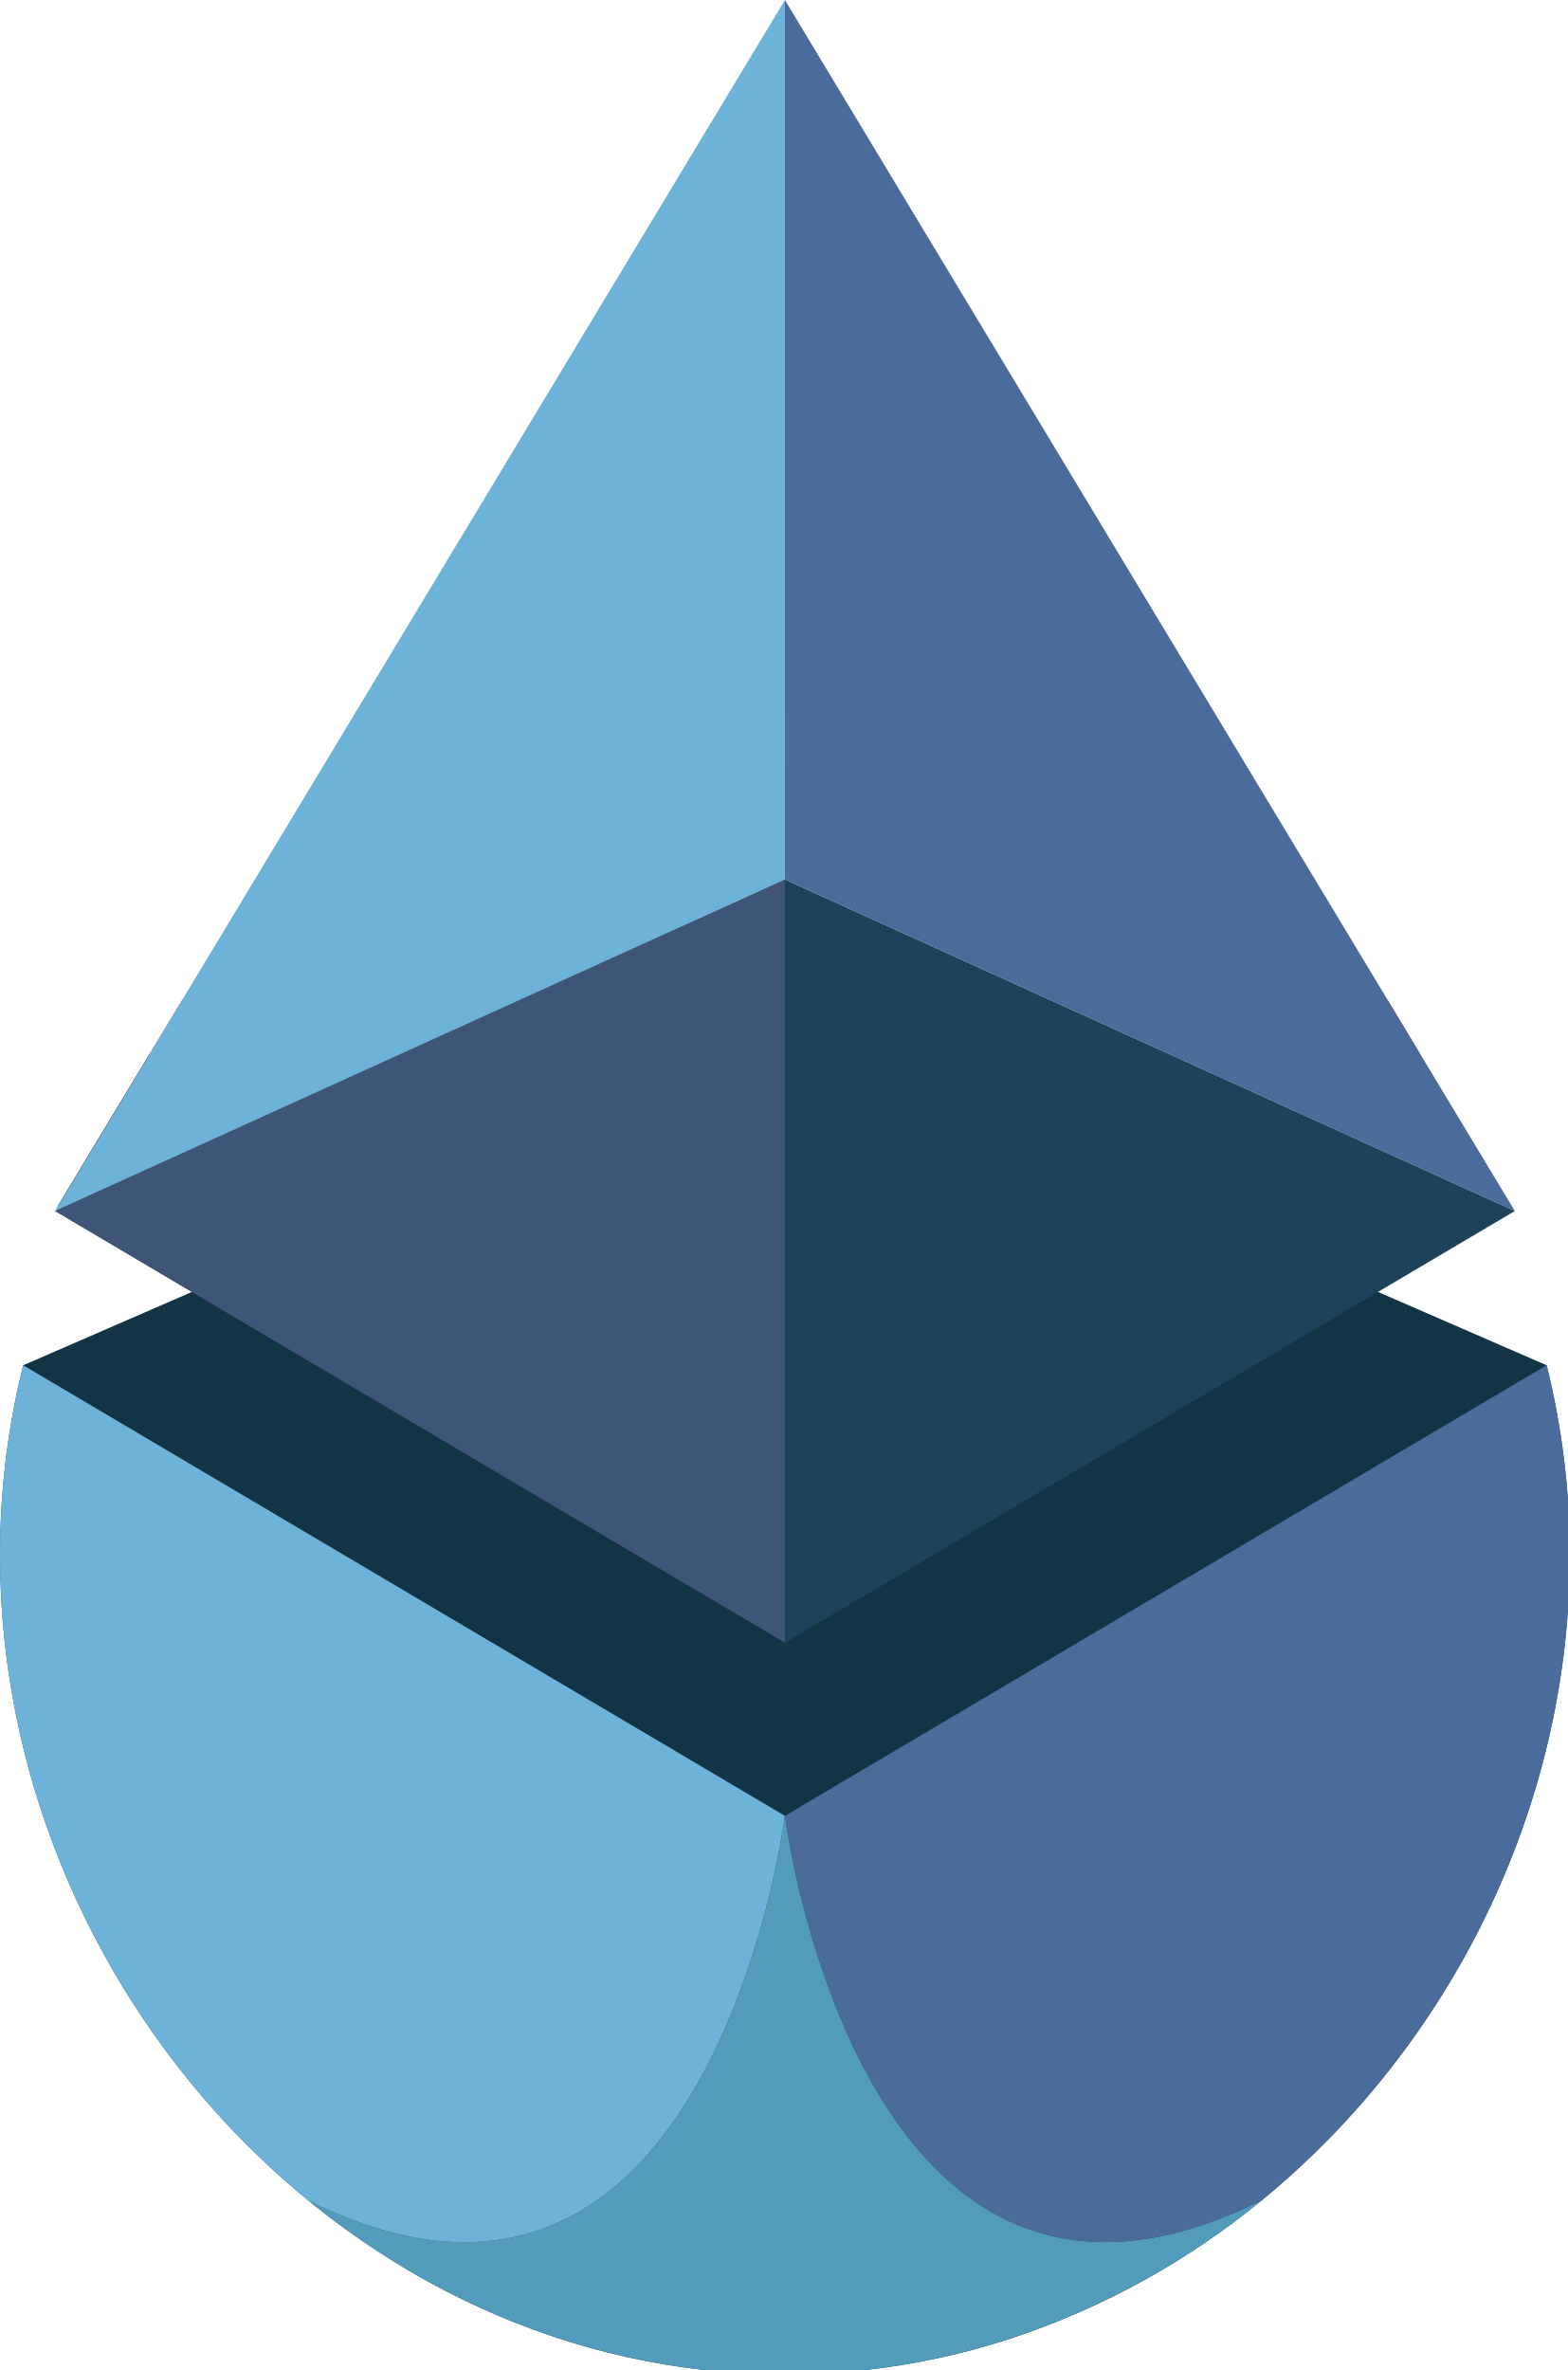
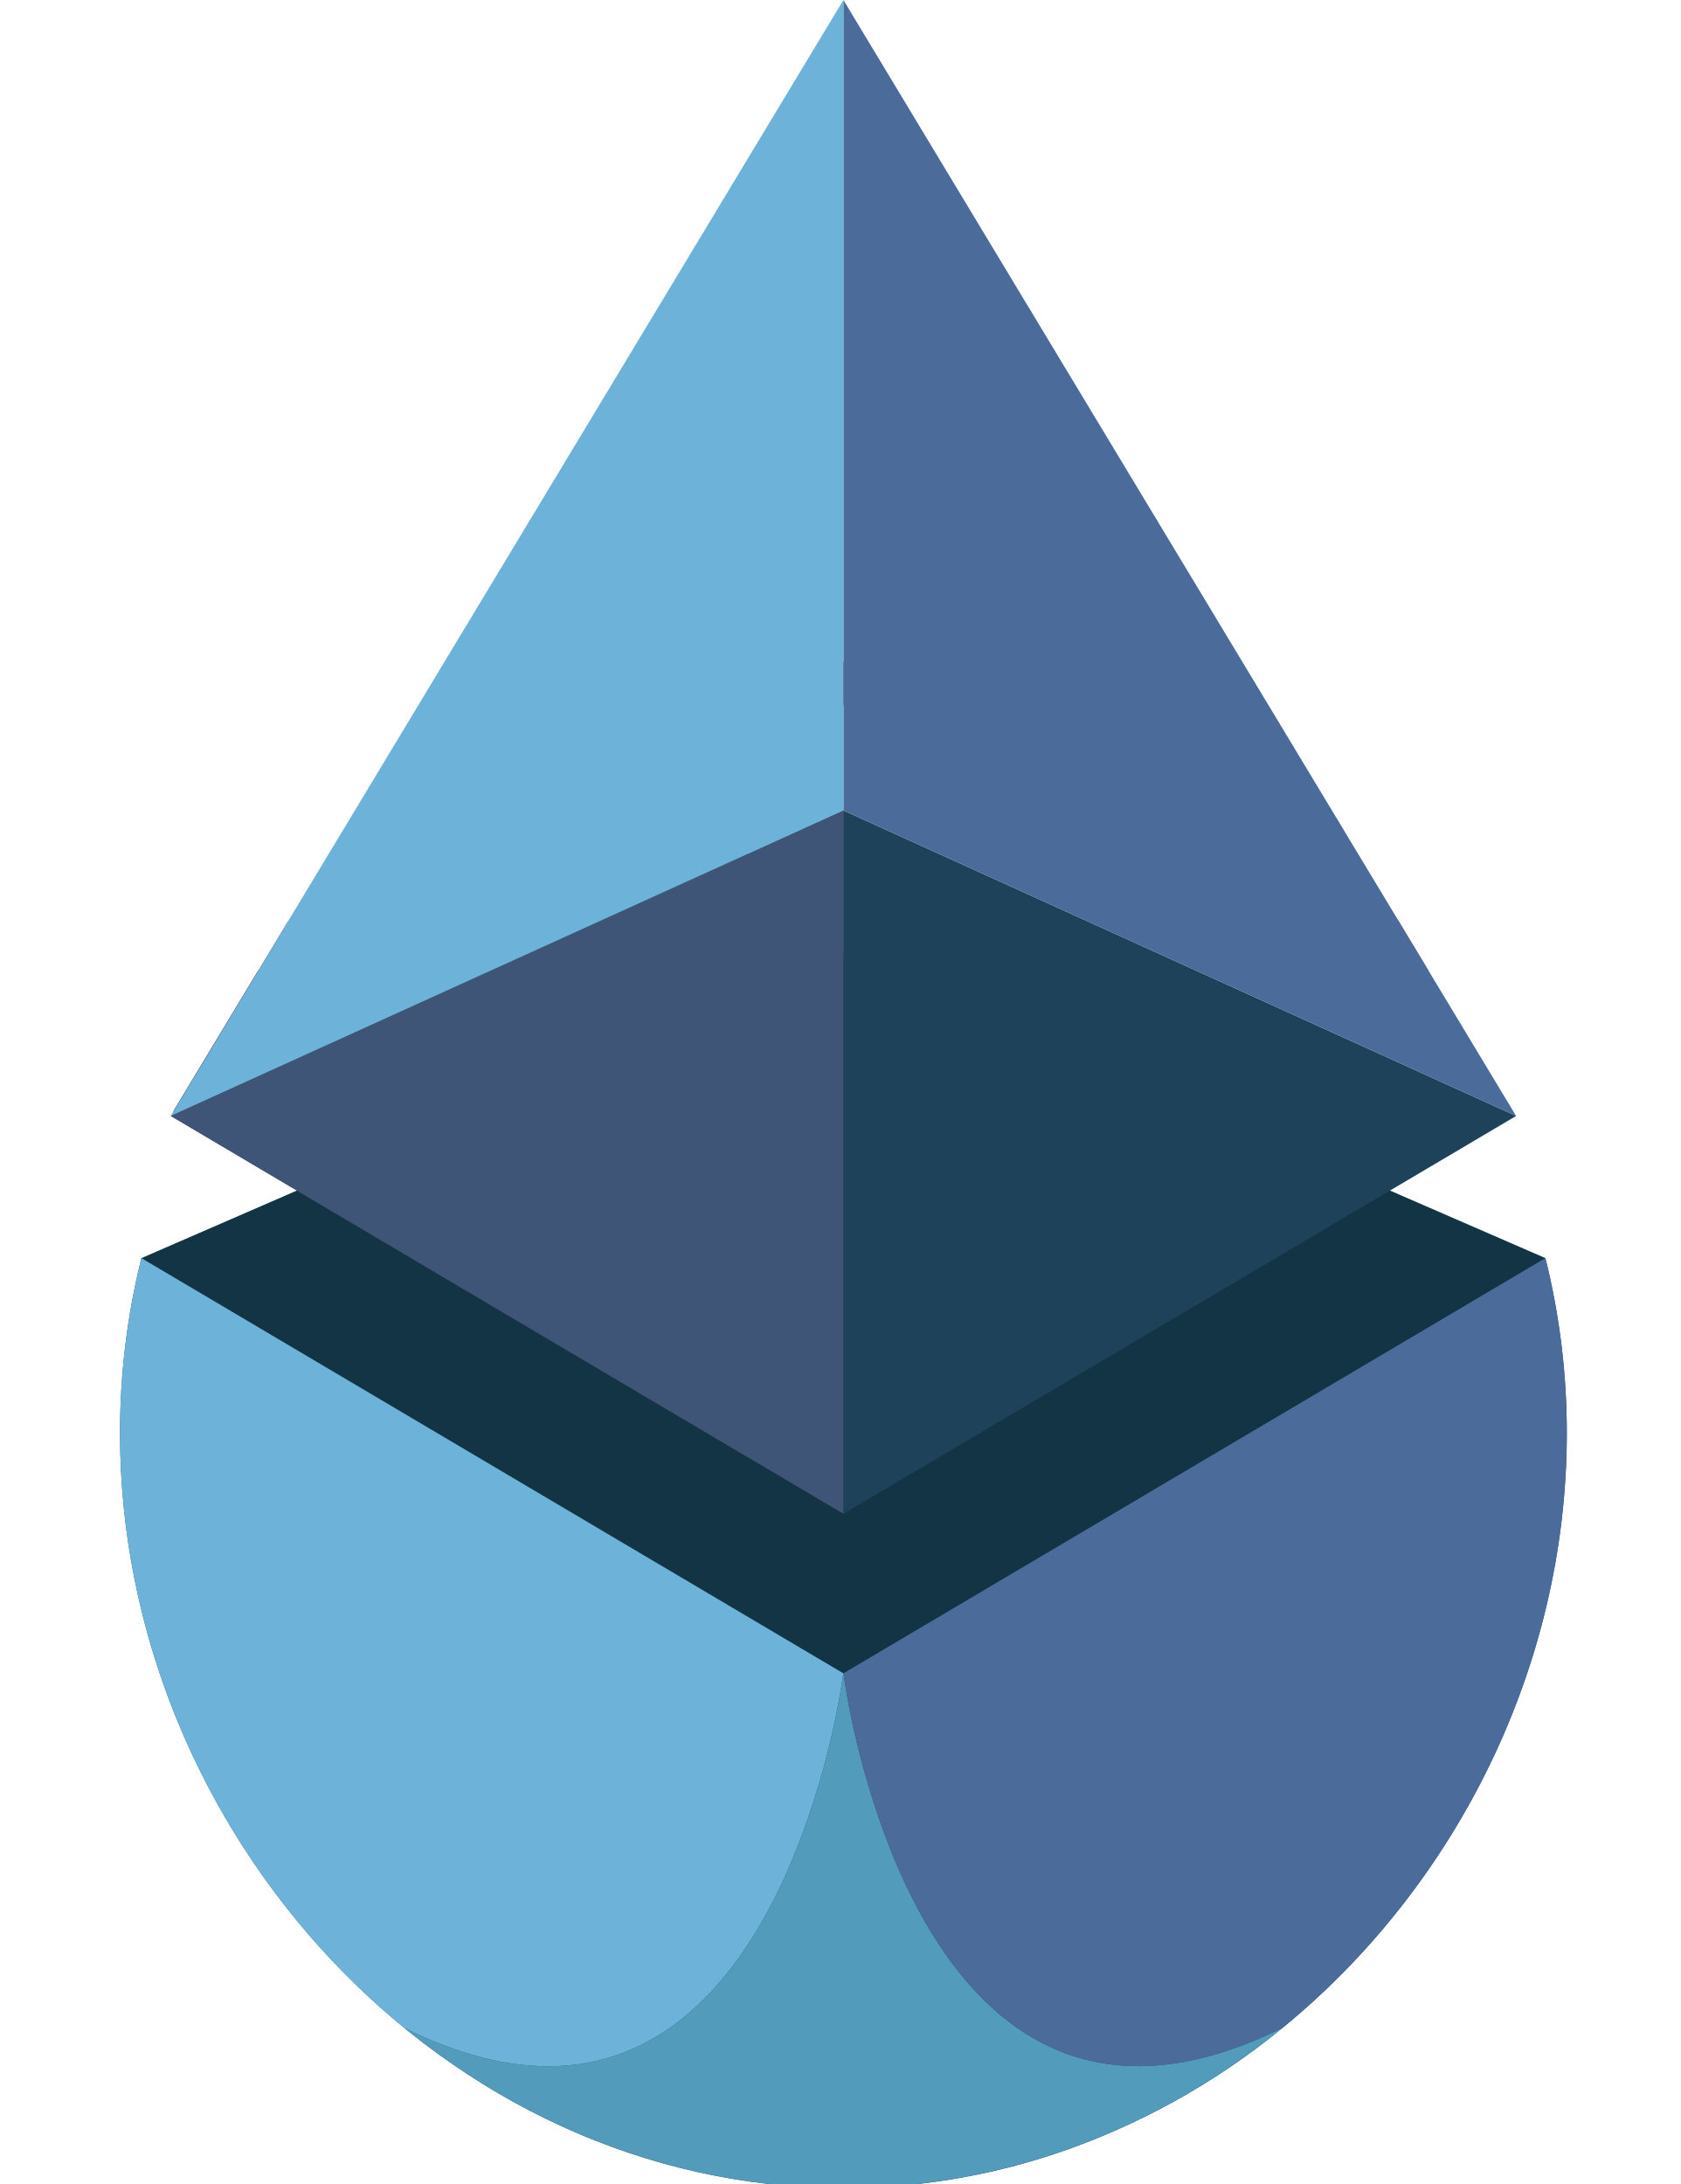
- <svg xmlns="http://www.w3.org/2000/svg" height="455" width="301" viewBox="0 0 301 455">
+ <svg xmlns="http://www.w3.org/2000/svg" viewBox="0 0 350 455">
  <defs>
    <style>.cls-5{fill:#4b6b9a}.cls-8{fill:#6db2d8}.cls-9{fill:#335f8a}</style>
  </defs>
-   <g>
+   <g transform="translate(25, 0)">
    <g>
      <path fill="#133444" d="M4.45 262.11l10.93-4.75 135.31-58.82 146.24 63.57-54.95 113.43-134.33 19-101-109-2.2-23.43z" />
      <path d="M266.51 192.16a150.43 150.43 0 00-95.82-53q-1.2-.17-2.4-.3a152.36 152.36 0 00-35.2 0q-1.2.14-2.4.3a150.43 150.43 0 00-95.82 53l-6.08 10.08L18.66 219l-7.41 12.31c-.14.33-.28.67-.41 1l-.09.23 16.35 9.67 103.6 61.28 20 11.83V168.85l-20 9.08V156l20-9.09 20 9.09 101.9 46.28z" fill="#c42370" />
      <path d="M301.38 298.56c0 48.78-23.18 94.42-59.12 123.84a149.45 149.45 0 01-47.64 26.37 139.51 139.51 0 01-43.93 7.1C67.47 455.87 0 381.78 0 298.56a150.49 150.49 0 014.45-36.45l146.24 86.51 146.24-86.51a150.49 150.49 0 014.45 36.45z" fill="#1c4d6b" />
      <path d="M133.09 138.89l17.6 7.99-20 9.09V137.8l2.4 1.09zM130.69 177.93l20-9.08v146.53l-20-11.83V177.93z" />
      <path fill="#1d4259" d="M150.69 168.85v146.53l140.13-82.89-140.13-63.64z" />
      <path class="cls-5" d="M150.69 0v168.85l140.13 63.64L150.69 0z" />
      <path d="M150.69 168.85v146.53l-20-11.83-119.95-71-.18-.11.27-.12c.13-.33.27-.67.41-1l17.53-29.09L130.69 156v22z" fill="#343535" />
      <path fill="#3e5578" d="M150.69 168.85v146.53l-20-11.83L10.74 232.6l-.18-.11.27-.12 119.86-54.44 20-9.08z" />
      <path class="cls-8" d="M150.69 0v168.85L10.56 232.49 150.69 0z" />
      <path class="cls-9" d="M94 443.85c2.09.92 4.21 1.79 6.34 2.61q-3.26-1.23-6.34-2.61zM100.29 446.46c2.14.82 4.29 1.59 6.47 2.31q-3.27-1.07-6.47-2.31zM112.33 450.49c1.66.47 3.33.92 5 1.33q-2.51-.62-5-1.33z" />
      <path class="cls-8" d="M4.45 262.11l146.24 86.51A167.48 167.48 0 01140.22 387c-11.7 28.28-35.34 58.19-81.08 35.44C23.18 393 0 347.34 0 298.56a150.49 150.49 0 014.45-36.45z" />
      <path d="M242.24 422.41l-.36.29c-.76.62-1.52 1.23-2.29 1.83l-.2.16q-1.25 1-2.52 1.92c-.91.68-1.83 1.36-2.76 2s-1.86 1.31-2.8 1.95-1.66 1.12-2.49 1.66l-.46.3c-.88.57-1.76 1.13-2.64 1.67a2.63 2.63 0 01-.33.2c-.91.57-1.82 1.12-2.74 1.65s-2 1.15-3 1.7-2 1.08-3 1.6l-.11.06c-1 .52-2 1-3 1.52s-2 1-3.08 1.49-2.08 1-3.12 1.42c-2.09.92-4.21 1.79-6.34 2.61s-4.29 1.59-6.47 2.31c-.87.29-1.74.57-2.62.84s-2 .6-2.95.88c-1.66.47-3.33.92-5 1.33-.63.16-1.27.31-1.91.45l-1.07.25c-.89.2-1.78.39-2.68.57s-1.64.33-2.47.48-1.51.28-2.27.4-1.68.27-2.52.39c-.41.07-.82.13-1.24.18l-1.89.25-1.05.13c-.69.09-1.39.16-2.09.23-.86.09-1.71.17-2.57.24-.67.05-1.34.11-2 .15s-1.16.08-1.75.1h-.08c-.68 0-1.36.08-2 .1-.94 0-1.89.07-2.84.09s-1.9 0-2.86 0h-2.86c-.95 0-1.9 0-2.84-.09-.69 0-1.37-.06-2.05-.1h-.08c-.59 0-1.17-.06-1.75-.1s-1.34-.1-2-.15c-.86-.07-1.71-.15-2.57-.24-.7-.07-1.4-.14-2.09-.23l-1-.13c-.63-.07-1.26-.16-1.89-.25-.42 0-.83-.11-1.24-.18q-1.27-.18-2.52-.39c-.76-.12-1.52-.26-2.27-.4s-1.65-.31-2.47-.48-1.79-.37-2.68-.57l-1.07-.25c-.64-.14-1.28-.29-1.91-.45-1.68-.41-3.35-.86-5-1.33l-3-.88a146.194 146.194 0 01-9.09-3.15c-2.14-.82-4.29-1.67-6.29-2.59-1-.46-2.08-.94-3.12-1.42s-2.06-1-3.08-1.49-2-1-3-1.52l-.11-.06c-1-.52-2-1.06-3-1.6s-2-1.12-3-1.7S76.9 435 76 434.41l-.33-.2c-.88-.54-1.76-1.1-2.64-1.67l-.46-.3a155.645 155.645 0 01-5.29-3.61c-.92-.66-1.85-1.34-2.76-2s-1.69-1.27-2.52-1.92l-.2-.16c-.77-.6-1.53-1.21-2.29-1.83l-.36-.29c45.74 22.75 69.38-7.16 81.08-35.44a167.48 167.48 0 0010.47-38.35A167.47 167.47 0 00161.16 387c11.7 28.25 35.34 58.16 81.08 35.41z" fill="#529bba" />
      <path class="cls-9" d="M184 451.82c1.68-.41 3.35-.86 5-1.33q-2.44.72-5 1.33zM194.62 448.77c2.18-.72 4.33-1.49 6.47-2.31q-3.19 1.24-6.47 2.31zM201.09 446.46c2.13-.82 4.25-1.69 6.34-2.61q-3.13 1.38-6.34 2.61z" />
      <path class="cls-5" d="M301.38 298.56c0 48.78-23.19 94.43-59.14 123.85-45.74 22.75-69.38-7.16-81.08-35.44a167.47 167.47 0 01-10.47-38.35l146.24-86.51a150.49 150.49 0 014.45 36.45z" />
    </g>
  </g>
</svg>
